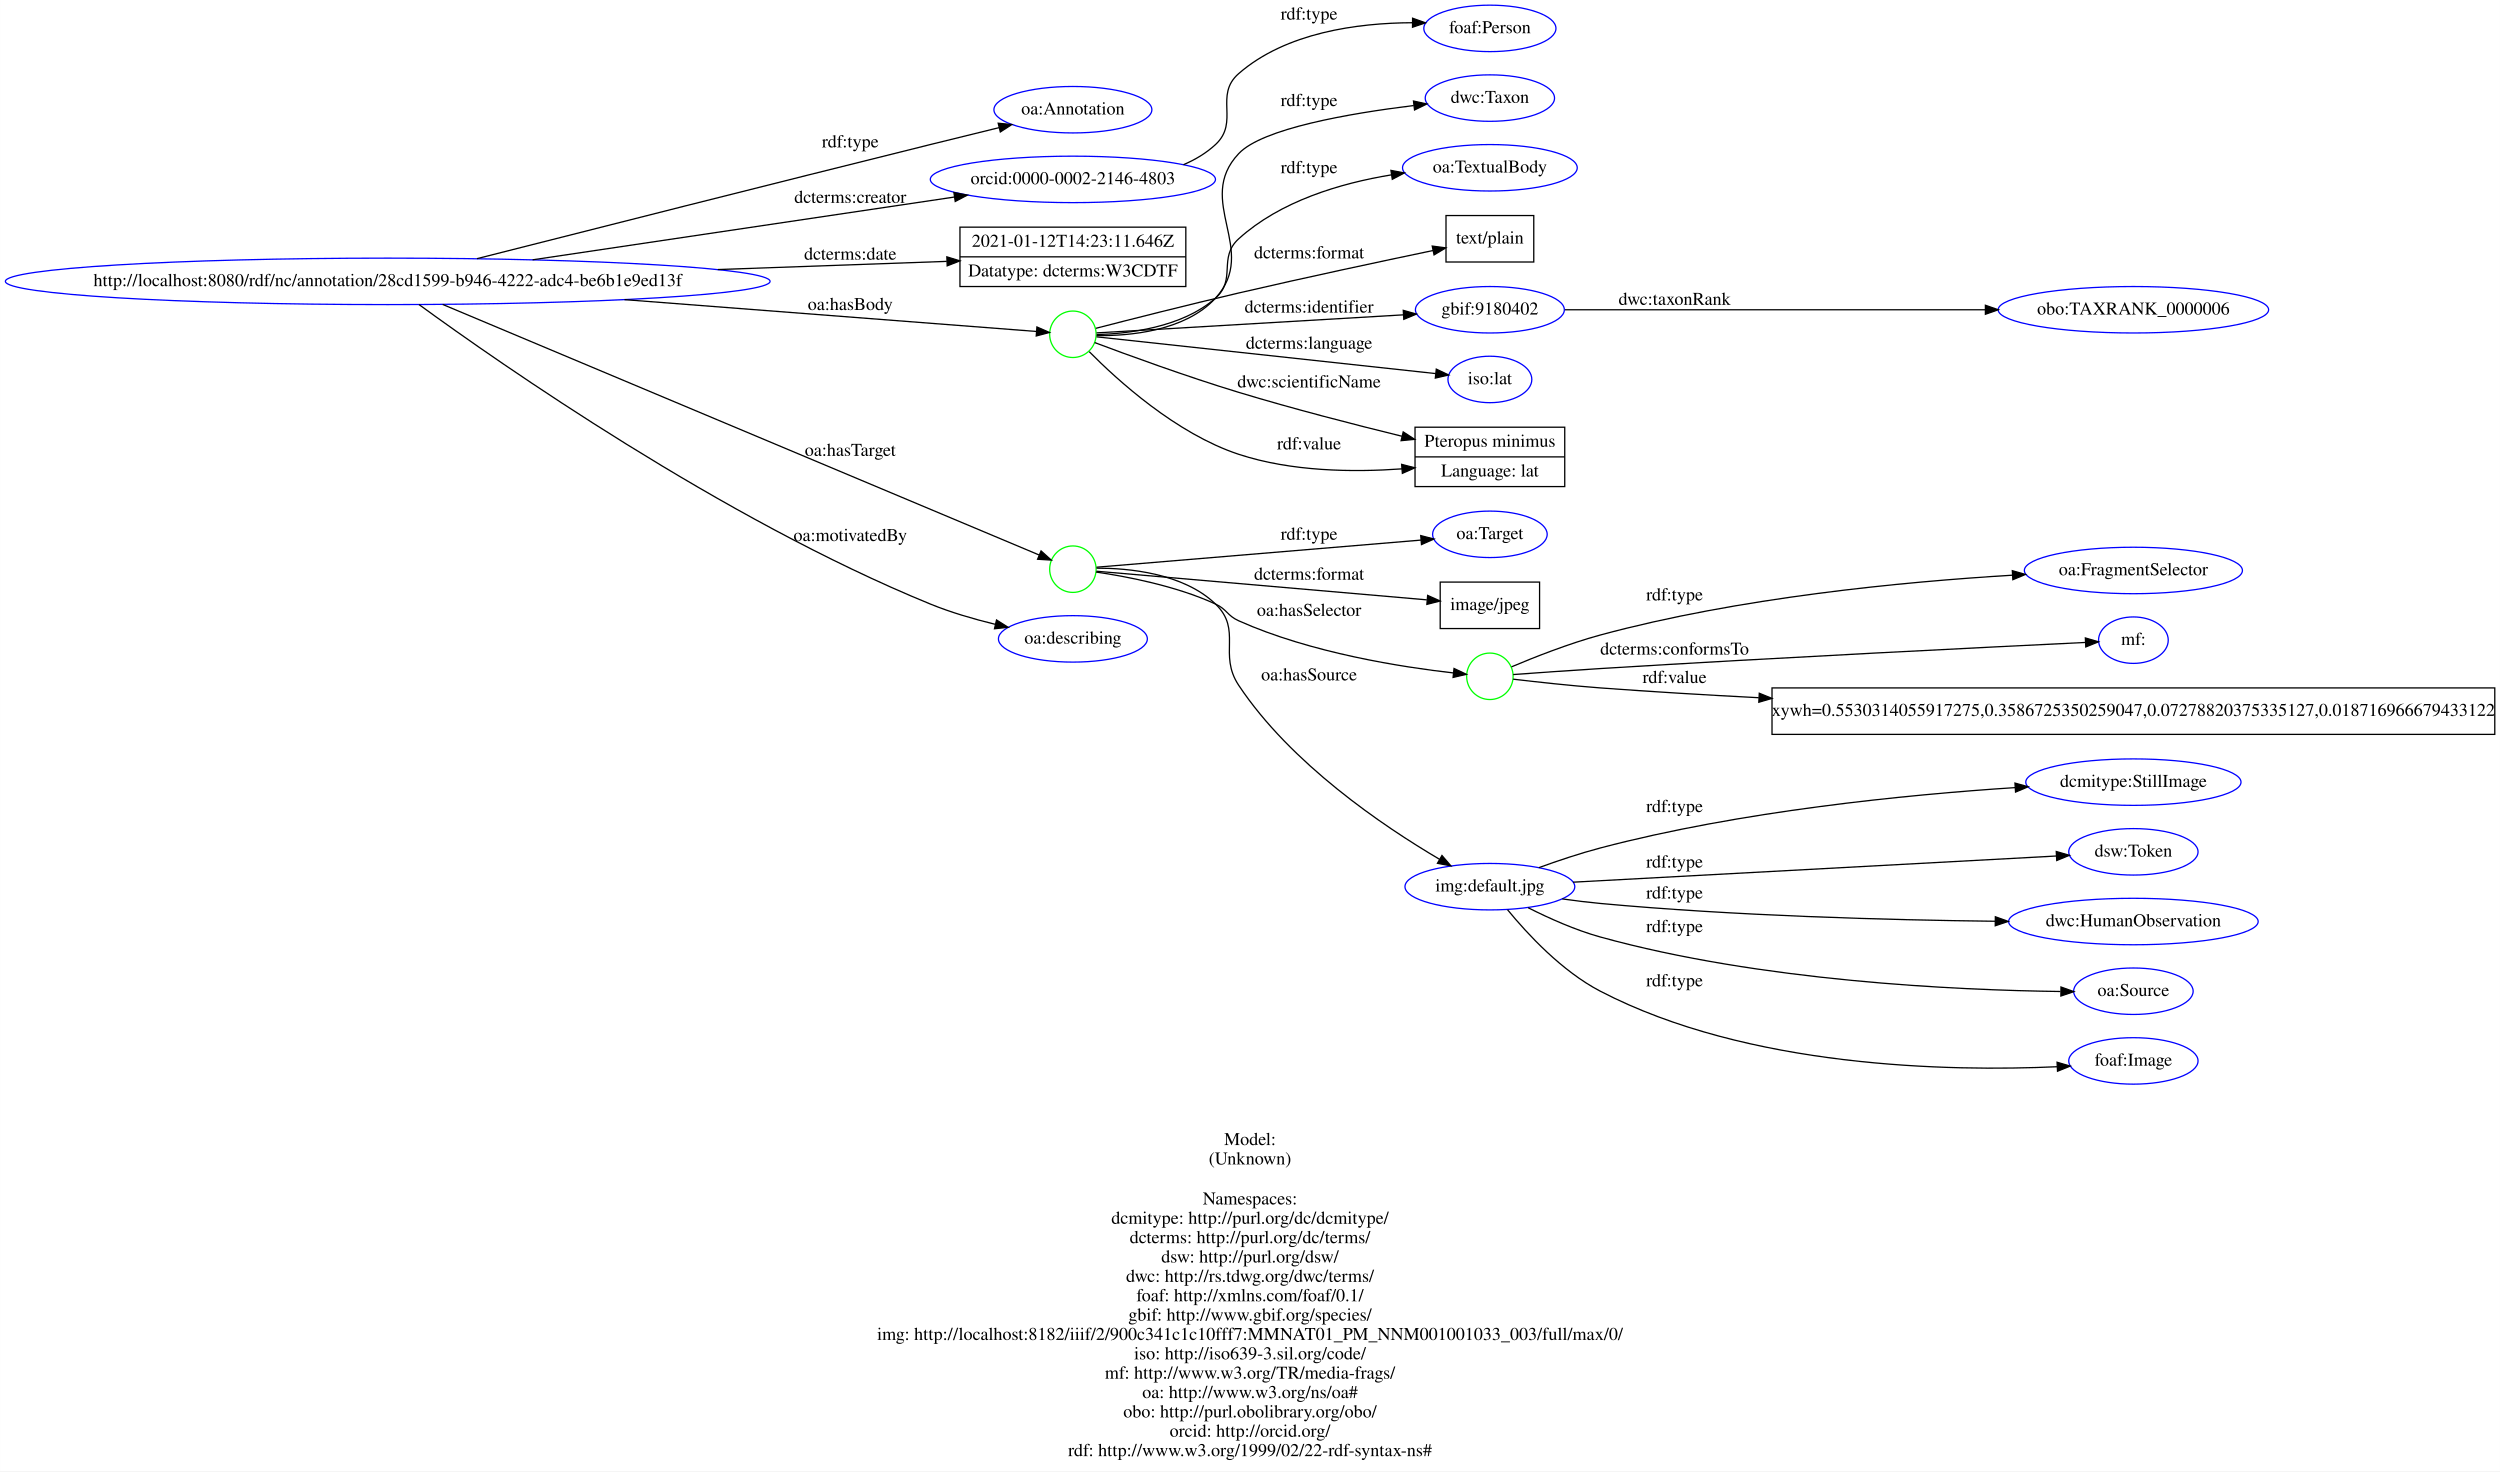
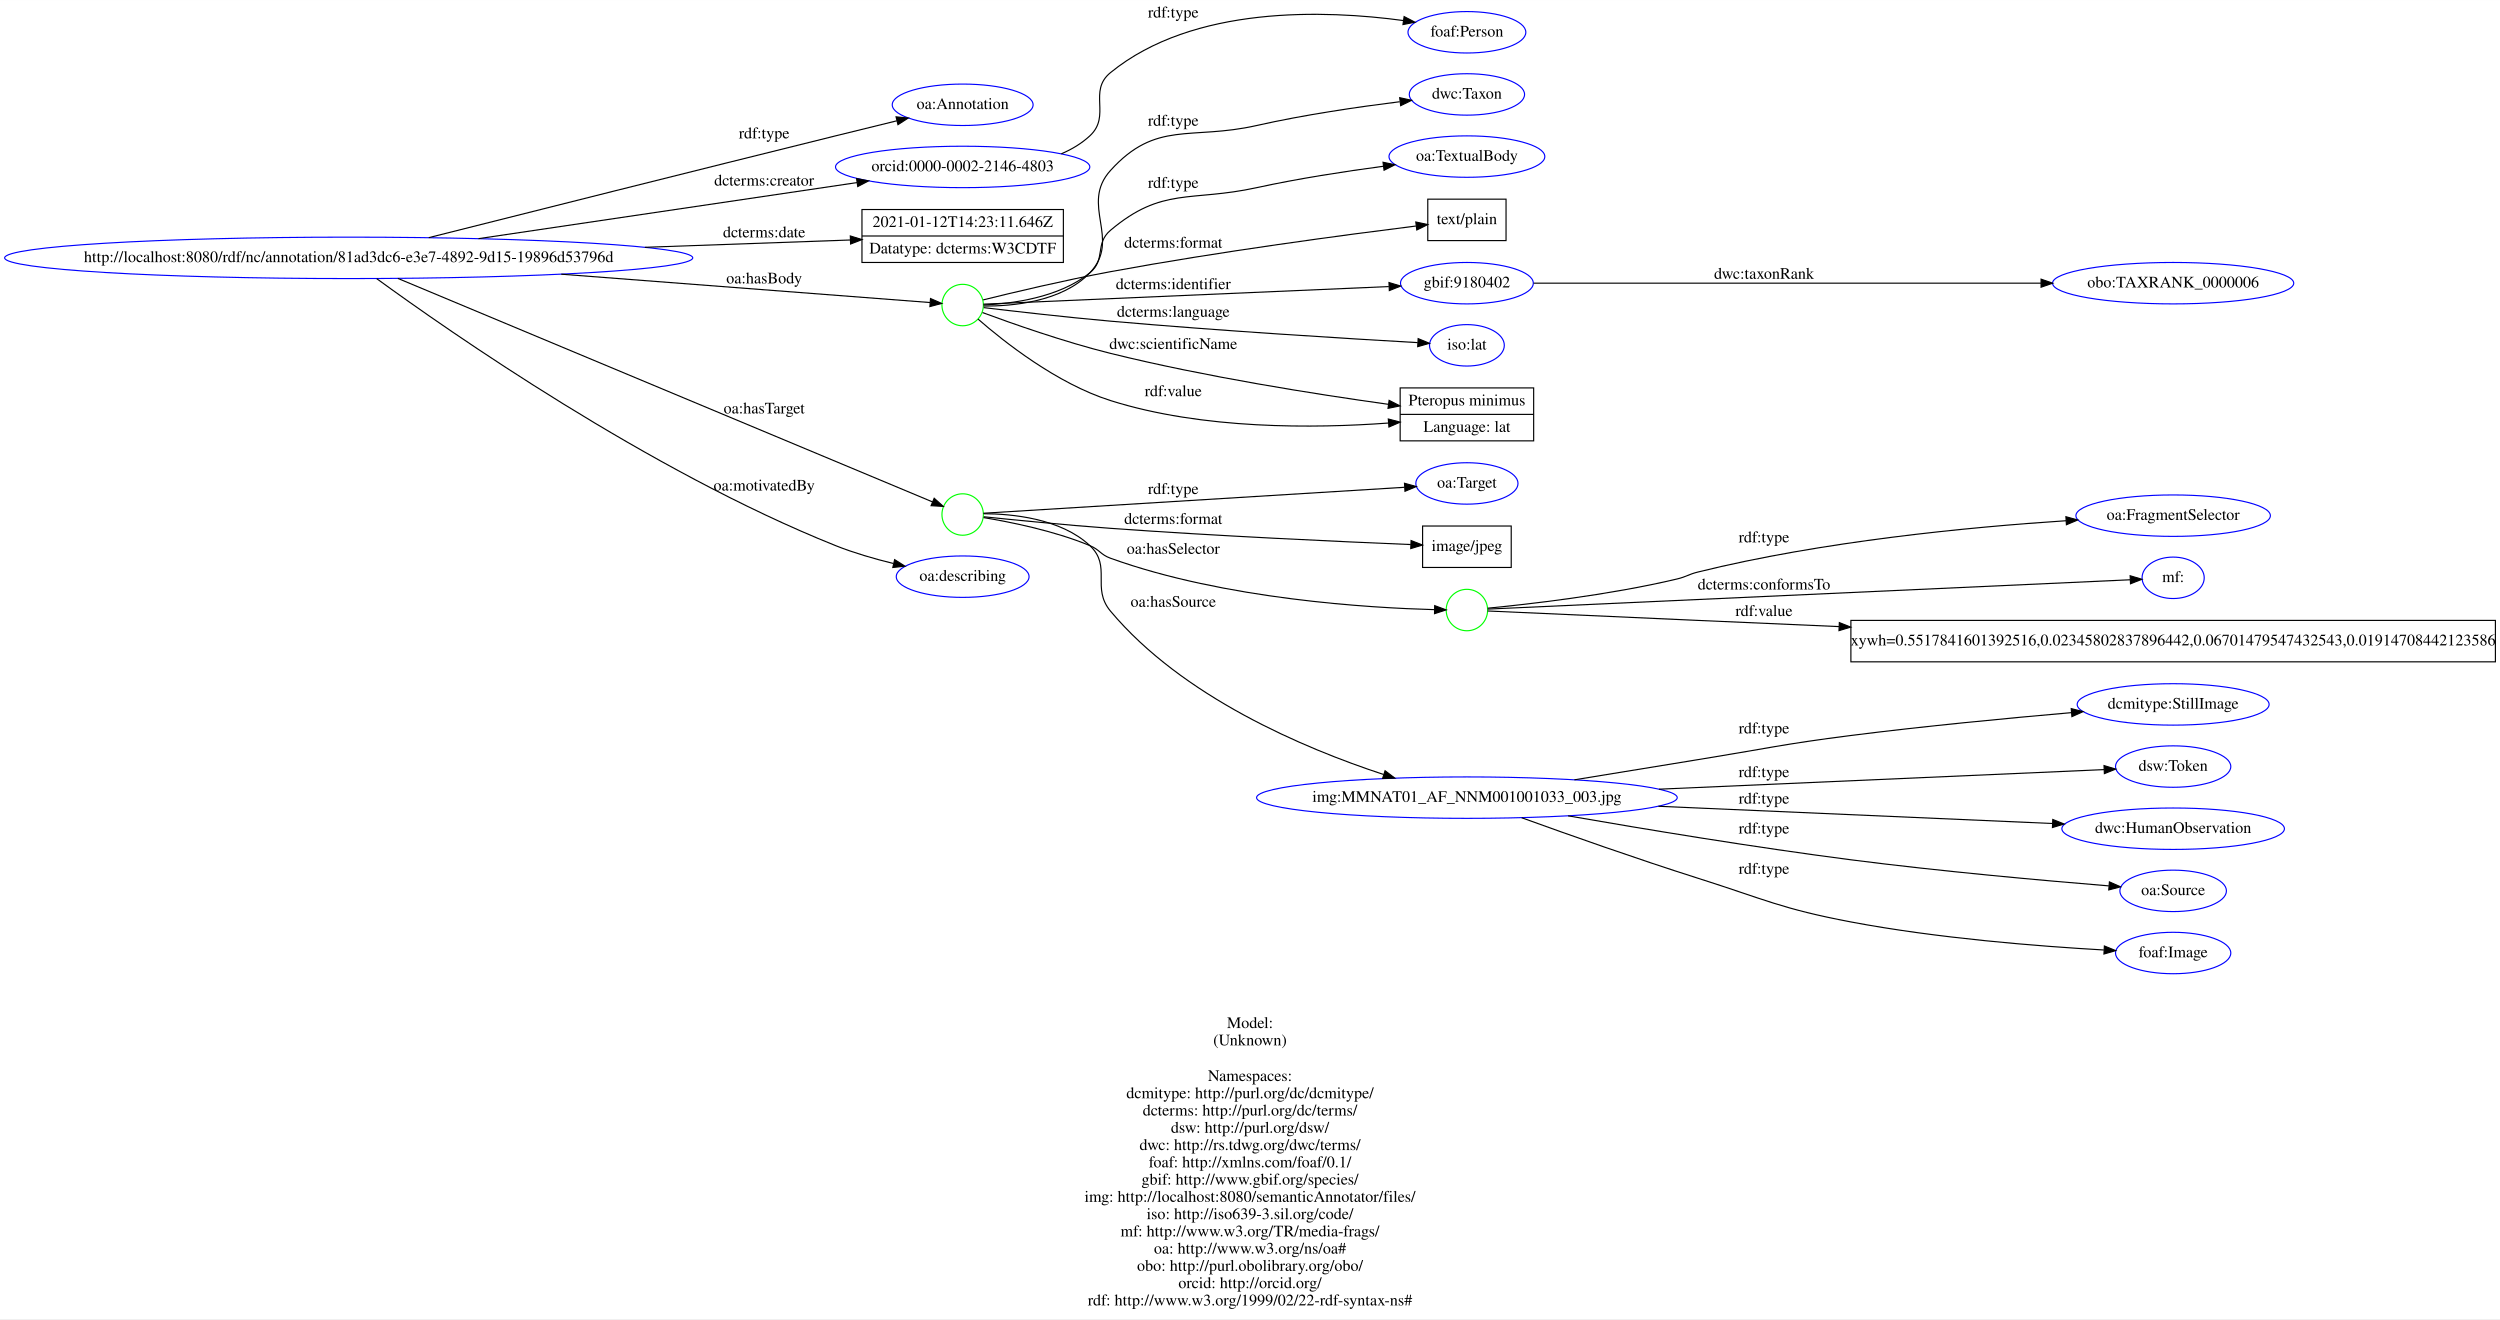
- <svg xmlns="http://www.w3.org/2000/svg" width="1937pt" height="1140pt" viewBox="0.00 0.00 1936.92 1140.00">
-   <g id="graph0" class="graph" transform="scale(1 1) rotate(0) translate(4 1136)">
-     <polygon fill="#ffffff" stroke="transparent" points="-4,4 -4,-1136 1932.916,-1136 1932.916,4 -4,4" />
-     <text text-anchor="middle" x="964.458" y="-248.8" font-family="Times,serif" font-size="14.00" fill="#000000">Model:</text>
-     <text text-anchor="middle" x="964.458" y="-233.8" font-family="Times,serif" font-size="14.00" fill="#000000">(Unknown)</text>
-     <text text-anchor="middle" x="964.458" y="-202.8" font-family="Times,serif" font-size="14.00" fill="#000000">Namespaces:</text>
-     <text text-anchor="middle" x="964.458" y="-187.8" font-family="Times,serif" font-size="14.00" fill="#000000">dcmitype: http://purl.org/dc/dcmitype/</text>
-     <text text-anchor="middle" x="964.458" y="-172.8" font-family="Times,serif" font-size="14.00" fill="#000000">dcterms: http://purl.org/dc/terms/</text>
-     <text text-anchor="middle" x="964.458" y="-157.8" font-family="Times,serif" font-size="14.00" fill="#000000">dsw: http://purl.org/dsw/</text>
-     <text text-anchor="middle" x="964.458" y="-142.8" font-family="Times,serif" font-size="14.00" fill="#000000">dwc: http://rs.tdwg.org/dwc/terms/</text>
-     <text text-anchor="middle" x="964.458" y="-127.8" font-family="Times,serif" font-size="14.00" fill="#000000">foaf: http://xmlns.com/foaf/0.1/</text>
-     <text text-anchor="middle" x="964.458" y="-112.8" font-family="Times,serif" font-size="14.00" fill="#000000">gbif: http://www.gbif.org/species/</text>
-     <text text-anchor="middle" x="964.458" y="-97.8" font-family="Times,serif" font-size="14.00" fill="#000000">img: http://localhost:8182/iiif/2/900c341c1c10fff7:MMNAT01_PM_NNM001001033_003/full/max/0/</text>
-     <text text-anchor="middle" x="964.458" y="-82.8" font-family="Times,serif" font-size="14.00" fill="#000000">iso: http://iso639-3.sil.org/code/</text>
-     <text text-anchor="middle" x="964.458" y="-67.8" font-family="Times,serif" font-size="14.00" fill="#000000">mf: http://www.w3.org/TR/media-frags/</text>
-     <text text-anchor="middle" x="964.458" y="-52.8" font-family="Times,serif" font-size="14.00" fill="#000000">oa: http://www.w3.org/ns/oa#</text>
-     <text text-anchor="middle" x="964.458" y="-37.8" font-family="Times,serif" font-size="14.00" fill="#000000">obo: http://purl.obolibrary.org/obo/</text>
-     <text text-anchor="middle" x="964.458" y="-22.8" font-family="Times,serif" font-size="14.00" fill="#000000">orcid: http://orcid.org/</text>
-     <text text-anchor="middle" x="964.458" y="-7.8" font-family="Times,serif" font-size="14.00" fill="#000000">rdf: http://www.w3.org/1999/02/22-rdf-syntax-ns#</text>
+ <svg xmlns="http://www.w3.org/2000/svg" width="2172pt" height="1146pt" viewBox="0.00 0.00 2172.19 1146.00">
+   <g id="graph0" class="graph" transform="scale(1 1) rotate(0) translate(4 1142)">
+     <polygon fill="#ffffff" stroke="transparent" points="-4,4 -4,-1142 2168.195,-1142 2168.195,4 -4,4" />
+     <text text-anchor="middle" x="1082.098" y="-248.8" font-family="Times,serif" font-size="14.00" fill="#000000">Model:</text>
+     <text text-anchor="middle" x="1082.098" y="-233.8" font-family="Times,serif" font-size="14.00" fill="#000000">(Unknown)</text>
+     <text text-anchor="middle" x="1082.098" y="-202.8" font-family="Times,serif" font-size="14.00" fill="#000000">Namespaces:</text>
+     <text text-anchor="middle" x="1082.098" y="-187.8" font-family="Times,serif" font-size="14.00" fill="#000000">dcmitype: http://purl.org/dc/dcmitype/</text>
+     <text text-anchor="middle" x="1082.098" y="-172.8" font-family="Times,serif" font-size="14.00" fill="#000000">dcterms: http://purl.org/dc/terms/</text>
+     <text text-anchor="middle" x="1082.098" y="-157.8" font-family="Times,serif" font-size="14.00" fill="#000000">dsw: http://purl.org/dsw/</text>
+     <text text-anchor="middle" x="1082.098" y="-142.8" font-family="Times,serif" font-size="14.00" fill="#000000">dwc: http://rs.tdwg.org/dwc/terms/</text>
+     <text text-anchor="middle" x="1082.098" y="-127.8" font-family="Times,serif" font-size="14.00" fill="#000000">foaf: http://xmlns.com/foaf/0.1/</text>
+     <text text-anchor="middle" x="1082.098" y="-112.8" font-family="Times,serif" font-size="14.00" fill="#000000">gbif: http://www.gbif.org/species/</text>
+     <text text-anchor="middle" x="1082.098" y="-97.8" font-family="Times,serif" font-size="14.00" fill="#000000">img: http://localhost:8080/semanticAnnotator/files/</text>
+     <text text-anchor="middle" x="1082.098" y="-82.8" font-family="Times,serif" font-size="14.00" fill="#000000">iso: http://iso639-3.sil.org/code/</text>
+     <text text-anchor="middle" x="1082.098" y="-67.8" font-family="Times,serif" font-size="14.00" fill="#000000">mf: http://www.w3.org/TR/media-frags/</text>
+     <text text-anchor="middle" x="1082.098" y="-52.8" font-family="Times,serif" font-size="14.00" fill="#000000">oa: http://www.w3.org/ns/oa#</text>
+     <text text-anchor="middle" x="1082.098" y="-37.8" font-family="Times,serif" font-size="14.00" fill="#000000">obo: http://purl.obolibrary.org/obo/</text>
+     <text text-anchor="middle" x="1082.098" y="-22.8" font-family="Times,serif" font-size="14.00" fill="#000000">orcid: http://orcid.org/</text>
+     <text text-anchor="middle" x="1082.098" y="-7.8" font-family="Times,serif" font-size="14.00" fill="#000000">rdf: http://www.w3.org/1999/02/22-rdf-syntax-ns#</text>
    <g id="node1" class="node">
-       <ellipse fill="none" stroke="#0000ff" cx="296.374" cy="-918" rx="296.248" ry="18" />
-       <text text-anchor="middle" x="296.374" y="-914.3" font-family="Times,serif" font-size="14.00" fill="#000000">http://localhost:8080/rdf/nc/annotation/28cd1599-b946-4222-adc4-be6b1e9ed13f</text>
+       <ellipse fill="none" stroke="#0000ff" cx="298.974" cy="-918" rx="298.947" ry="18" />
+       <text text-anchor="middle" x="298.974" y="-914.3" font-family="Times,serif" font-size="14.00" fill="#000000">http://localhost:8080/rdf/nc/annotation/81ad3dc6-e3e7-4892-9d15-19896d53796d</text>
    </g>
    <g id="node2" class="node">
-       <ellipse fill="none" stroke="#0000ff" cx="827.238" cy="-1051" rx="61.189" ry="18" />
-       <text text-anchor="middle" x="827.238" y="-1047.3" font-family="Times,serif" font-size="14.00" fill="#000000">oa:Annotation</text>
+       <ellipse fill="none" stroke="#0000ff" cx="832.437" cy="-1051" rx="61.189" ry="18" />
+       <text text-anchor="middle" x="832.437" y="-1047.3" font-family="Times,serif" font-size="14.00" fill="#000000">oa:Annotation</text>
    </g>
    <g id="edge1" class="edge">
-       <path fill="none" stroke="#000000" d="M365.514,-935.6C448.787,-956.758 592.93,-993.261 716.747,-1024 734.05,-1028.295 752.89,-1032.919 770.032,-1037.105" />
-       <polygon fill="#000000" stroke="#000000" points="769.359,-1040.544 779.904,-1039.514 771.018,-1033.743 769.359,-1040.544" />
-       <text text-anchor="middle" x="654.747" y="-1021.8" font-family="Times,serif" font-size="14.00" fill="#000000">rdf:type</text>
+       <path fill="none" stroke="#000000" d="M368.549,-935.569C452.345,-956.699 597.387,-993.173 721.947,-1024 739.253,-1028.283 758.094,-1032.903 775.235,-1037.09" />
+       <polygon fill="#000000" stroke="#000000" points="774.562,-1040.528 785.107,-1039.499 776.222,-1033.728 774.562,-1040.528" />
+       <text text-anchor="middle" x="659.947" y="-1021.8" font-family="Times,serif" font-size="14.00" fill="#000000">rdf:type</text>
    </g>
    <g id="node3" class="node">
-       <ellipse fill="none" stroke="#0000ff" cx="827.238" cy="-997" rx="110.48" ry="18" />
-       <text text-anchor="middle" x="827.238" y="-993.3" font-family="Times,serif" font-size="14.00" fill="#000000">orcid:0000-0002-2146-4803</text>
+       <ellipse fill="none" stroke="#0000ff" cx="832.437" cy="-997" rx="110.48" ry="18" />
+       <text text-anchor="middle" x="832.437" y="-993.3" font-family="Times,serif" font-size="14.00" fill="#000000">orcid:0000-0002-2146-4803</text>
    </g>
    <g id="edge2" class="edge">
-       <path fill="none" stroke="#000000" d="M408.632,-934.706C505.855,-949.174 644.761,-969.845 735.459,-983.342" />
-       <polygon fill="#000000" stroke="#000000" points="735.045,-986.819 745.451,-984.829 736.075,-979.895 735.045,-986.819" />
-       <text text-anchor="middle" x="654.747" y="-978.8" font-family="Times,serif" font-size="14.00" fill="#000000">dcterms:creator</text>
+       <path fill="none" stroke="#000000" d="M411.781,-934.706C509.628,-949.196 649.488,-969.907 740.621,-983.403" />
+       <polygon fill="#000000" stroke="#000000" points="740.255,-986.887 750.66,-984.89 741.28,-979.962 740.255,-986.887" />
+       <text text-anchor="middle" x="659.947" y="-980.8" font-family="Times,serif" font-size="14.00" fill="#000000">dcterms:creator</text>
    </g>
    <g id="node4" class="node">
-       <polygon fill="none" stroke="#000000" points="739.738,-914 739.738,-960 914.738,-960 914.738,-914 739.738,-914" />
-       <text text-anchor="middle" x="827.238" y="-944.8" font-family="Times,serif" font-size="14.00" fill="#000000">2021-01-12T14:23:11.646Z</text>
-       <polyline fill="none" stroke="#000000" points="739.738,-937 914.738,-937 " />
-       <text text-anchor="middle" x="827.238" y="-921.8" font-family="Times,serif" font-size="14.00" fill="#000000">Datatype: dcterms:W3CDTF</text>
+       <polygon fill="none" stroke="#000000" points="744.937,-914 744.937,-960 919.937,-960 919.937,-914 744.937,-914" />
+       <text text-anchor="middle" x="832.437" y="-944.8" font-family="Times,serif" font-size="14.00" fill="#000000">2021-01-12T14:23:11.646Z</text>
+       <polyline fill="none" stroke="#000000" points="744.937,-937 919.937,-937 " />
+       <text text-anchor="middle" x="832.437" y="-921.8" font-family="Times,serif" font-size="14.00" fill="#000000">Datatype: dcterms:W3CDTF</text>
    </g>
    <g id="edge3" class="edge">
-       <path fill="none" stroke="#000000" d="M552.087,-927.152C615.274,-929.414 679.195,-931.702 729.504,-933.502" />
-       <polygon fill="#000000" stroke="#000000" points="729.584,-937.007 739.703,-933.867 729.835,-930.011 729.584,-937.007" />
-       <text text-anchor="middle" x="654.747" y="-934.8" font-family="Times,serif" font-size="14.00" fill="#000000">dcterms:date</text>
+       <path fill="none" stroke="#000000" d="M556.33,-927.166C619.893,-929.43 684.166,-931.719 734.688,-933.519" />
+       <polygon fill="#000000" stroke="#000000" points="734.812,-937.025 744.93,-933.883 735.061,-930.029 734.812,-937.025" />
+       <text text-anchor="middle" x="659.947" y="-935.8" font-family="Times,serif" font-size="14.00" fill="#000000">dcterms:date</text>
    </g>
    <g id="node5" class="node">
-       <ellipse fill="none" stroke="#00ff00" cx="827.238" cy="-877" rx="18" ry="18" />
+       <ellipse fill="none" stroke="#00ff00" cx="832.437" cy="-877" rx="18" ry="18" />
    </g>
    <g id="edge4" class="edge">
-       <path fill="none" stroke="#000000" d="M479.81,-903.833C597.743,-894.725 739.622,-883.767 798.975,-879.183" />
-       <polygon fill="#000000" stroke="#000000" points="799.372,-882.663 809.073,-878.403 798.833,-875.683 799.372,-882.663" />
-       <text text-anchor="middle" x="654.747" y="-895.8" font-family="Times,serif" font-size="14.00" fill="#000000">oa:hasBody</text>
+       <path fill="none" stroke="#000000" d="M483.682,-903.804C602.147,-894.699 744.524,-883.757 804.08,-879.179" />
+       <polygon fill="#000000" stroke="#000000" points="804.51,-882.657 814.212,-878.401 803.973,-875.677 804.51,-882.657" />
+       <text text-anchor="middle" x="659.947" y="-895.8" font-family="Times,serif" font-size="14.00" fill="#000000">oa:hasBody</text>
    </g>
    <g id="node12" class="node">
-       <ellipse fill="none" stroke="#00ff00" cx="827.238" cy="-695" rx="18" ry="18" />
+       <ellipse fill="none" stroke="#00ff00" cx="832.437" cy="-695" rx="18" ry="18" />
    </g>
    <g id="edge12" class="edge">
-       <path fill="none" stroke="#000000" d="M338.919,-900.128C444.473,-855.788 715.987,-741.733 801.23,-705.925" />
-       <polygon fill="#000000" stroke="#000000" points="802.593,-709.149 810.457,-702.049 799.882,-702.695 802.593,-709.149" />
-       <text text-anchor="middle" x="654.747" y="-782.8" font-family="Times,serif" font-size="14.00" fill="#000000">oa:hasTarget</text>
+       <path fill="none" stroke="#000000" d="M341.727,-900.128C447.798,-855.788 720.642,-741.733 806.302,-705.925" />
+       <polygon fill="#000000" stroke="#000000" points="807.698,-709.135 815.574,-702.049 804.998,-702.677 807.698,-709.135" />
+       <text text-anchor="middle" x="659.947" y="-782.8" font-family="Times,serif" font-size="14.00" fill="#000000">oa:hasTarget</text>
    </g>
    <g id="node20" class="node">
-       <ellipse fill="none" stroke="#0000ff" cx="827.238" cy="-641" rx="57.69" ry="18" />
-       <text text-anchor="middle" x="827.238" y="-637.3" font-family="Times,serif" font-size="14.00" fill="#000000">oa:describing</text>
+       <ellipse fill="none" stroke="#0000ff" cx="832.437" cy="-641" rx="57.69" ry="18" />
+       <text text-anchor="middle" x="832.437" y="-637.3" font-family="Times,serif" font-size="14.00" fill="#000000">oa:describing</text>
    </g>
    <g id="edge20" class="edge">
-       <path fill="none" stroke="#000000" d="M320.594,-900.03C382.984,-854.559 555.622,-733.873 716.747,-668 732.565,-661.533 750.315,-656.353 766.883,-652.329" />
-       <polygon fill="#000000" stroke="#000000" points="768.071,-655.646 777.018,-649.971 766.485,-648.828 768.071,-655.646" />
-       <text text-anchor="middle" x="654.747" y="-716.8" font-family="Times,serif" font-size="14.00" fill="#000000">oa:motivatedBy</text>
+       <path fill="none" stroke="#000000" d="M323.318,-899.928C386.036,-854.216 559.615,-733.012 721.947,-668 737.811,-661.647 755.575,-656.503 772.143,-652.478" />
+       <polygon fill="#000000" stroke="#000000" points="773.332,-655.795 782.276,-650.115 771.742,-648.978 773.332,-655.795" />
+       <text text-anchor="middle" x="659.947" y="-715.8" font-family="Times,serif" font-size="14.00" fill="#000000">oa:motivatedBy</text>
    </g>
    <g id="node21" class="node">
-       <ellipse fill="none" stroke="#0000ff" cx="1150.322" cy="-1114" rx="51.191" ry="18" />
-       <text text-anchor="middle" x="1150.322" y="-1110.3" font-family="Times,serif" font-size="14.00" fill="#000000">foaf:Person</text>
+       <ellipse fill="none" stroke="#0000ff" cx="1270.561" cy="-1114" rx="51.191" ry="18" />
+       <text text-anchor="middle" x="1270.561" y="-1110.3" font-family="Times,serif" font-size="14.00" fill="#000000">foaf:Person</text>
    </g>
    <g id="edge21" class="edge">
-       <path fill="none" stroke="#000000" d="M912.934,-1008.397C922.027,-1012.275 930.556,-1017.358 937.728,-1024 956.598,-1041.477 936.327,-1062.113 955.728,-1079 992.324,-1110.854 1047.83,-1118.203 1090.209,-1118.396" />
-       <polygon fill="#000000" stroke="#000000" points="1090.436,-1121.894 1100.405,-1118.307 1090.375,-1114.894 1090.436,-1121.894" />
-       <text text-anchor="middle" x="1010.228" y="-1120.8" font-family="Times,serif" font-size="14.00" fill="#000000">rdf:type</text>
+       <path fill="none" stroke="#000000" d="M918.133,-1008.397C927.227,-1012.275 935.756,-1017.358 942.927,-1024 961.798,-1041.477 940.985,-1062.757 960.927,-1079 1032.941,-1137.657 1147.627,-1133.379 1215.36,-1124.199" />
+       <polygon fill="#000000" stroke="#000000" points="1216.007,-1127.642 1225.407,-1122.754 1215.011,-1120.713 1216.007,-1127.642" />
+       <text text-anchor="middle" x="1015.427" y="-1126.8" font-family="Times,serif" font-size="14.00" fill="#000000">rdf:type</text>
    </g>
    <g id="node6" class="node">
-       <ellipse fill="none" stroke="#0000ff" cx="1150.322" cy="-1060" rx="50.091" ry="18" />
-       <text text-anchor="middle" x="1150.322" y="-1056.3" font-family="Times,serif" font-size="14.00" fill="#000000">dwc:Taxon</text>
+       <ellipse fill="none" stroke="#0000ff" cx="1270.561" cy="-1060" rx="50.091" ry="18" />
+       <text text-anchor="middle" x="1270.561" y="-1056.3" font-family="Times,serif" font-size="14.00" fill="#000000">dwc:Taxon</text>
    </g>
    <g id="edge5" class="edge">
-       <path fill="none" stroke="#000000" d="M845.555,-875.971C870.317,-875.665 914.085,-879.158 937.728,-905 971.76,-942.198 921.129,-980.329 955.728,-1017 974.054,-1036.423 1041.033,-1048.057 1091.327,-1054.233" />
-       <polygon fill="#000000" stroke="#000000" points="1091.121,-1057.733 1101.463,-1055.433 1091.943,-1050.782 1091.121,-1057.733" />
-       <text text-anchor="middle" x="1010.228" y="-1053.8" font-family="Times,serif" font-size="14.00" fill="#000000">rdf:type</text>
+       <path fill="none" stroke="#000000" d="M850.607,-876.108C875.199,-875.962 918.77,-879.638 942.927,-905 970.761,-934.222 933.829,-964.095 960.927,-994 1000.575,-1037.754 1030.335,-1019.979 1087.927,-1033 1129.043,-1042.296 1176.116,-1049.167 1212.173,-1053.651" />
+       <polygon fill="#000000" stroke="#000000" points="1212.163,-1057.175 1222.513,-1054.909 1213.008,-1050.226 1212.163,-1057.175" />
+       <text text-anchor="middle" x="1015.427" y="-1032.8" font-family="Times,serif" font-size="14.00" fill="#000000">rdf:type</text>
    </g>
    <g id="node7" class="node">
-       <ellipse fill="none" stroke="#0000ff" cx="1150.322" cy="-1006" rx="67.688" ry="18" />
-       <text text-anchor="middle" x="1150.322" y="-1002.3" font-family="Times,serif" font-size="14.00" fill="#000000">oa:TextualBody</text>
+       <ellipse fill="none" stroke="#0000ff" cx="1270.561" cy="-1006" rx="67.688" ry="18" />
+       <text text-anchor="middle" x="1270.561" y="-1002.3" font-family="Times,serif" font-size="14.00" fill="#000000">oa:TextualBody</text>
    </g>
    <g id="edge6" class="edge">
-       <path fill="none" stroke="#000000" d="M845.624,-876.754C869.664,-877.416 911.761,-882.087 937.728,-905 954.189,-919.525 939.466,-936.251 955.728,-951 987.904,-980.182 1034.434,-994.003 1073.927,-1000.495" />
-       <polygon fill="#000000" stroke="#000000" points="1073.655,-1003.994 1084.066,-1002.029 1074.702,-997.072 1073.655,-1003.994" />
-       <text text-anchor="middle" x="1010.228" y="-1001.8" font-family="Times,serif" font-size="14.00" fill="#000000">rdf:type</text>
+       <path fill="none" stroke="#000000" d="M850.555,-877.071C874.298,-878.083 916.068,-883.141 942.927,-905 957.111,-916.543 946.949,-930.208 960.927,-942 1005.865,-979.908 1030.492,-966.449 1087.927,-979 1123.825,-986.844 1164.197,-993.077 1197.836,-997.569" />
+       <polygon fill="#000000" stroke="#000000" points="1197.678,-1001.078 1208.048,-998.907 1198.587,-994.138 1197.678,-1001.078" />
+       <text text-anchor="middle" x="1015.427" y="-978.8" font-family="Times,serif" font-size="14.00" fill="#000000">rdf:type</text>
    </g>
    <g id="node8" class="node">
-       <polygon fill="none" stroke="#000000" points="1116.322,-933 1116.322,-969 1184.322,-969 1184.322,-933 1116.322,-933" />
-       <text text-anchor="middle" x="1150.322" y="-947.3" font-family="Times,serif" font-size="14.00" fill="#000000">text/plain</text>
+       <polygon fill="none" stroke="#000000" points="1236.561,-933 1236.561,-969 1304.561,-969 1304.561,-933 1236.561,-933" />
+       <text text-anchor="middle" x="1270.561" y="-947.3" font-family="Times,serif" font-size="14.00" fill="#000000">text/plain</text>
    </g>
    <g id="edge7" class="edge">
-       <path fill="none" stroke="#000000" d="M845.071,-881.63C869.842,-888.018 916.094,-899.79 955.728,-909 1007.291,-920.982 1066.812,-933.661 1106.311,-941.914" />
-       <polygon fill="#000000" stroke="#000000" points="1105.648,-945.351 1116.152,-943.965 1107.076,-938.498 1105.648,-945.351" />
-       <text text-anchor="middle" x="1010.228" y="-935.8" font-family="Times,serif" font-size="14.00" fill="#000000">dcterms:format</text>
+       <path fill="none" stroke="#000000" d="M850.223,-881.474C874.939,-887.587 921.127,-898.628 960.927,-906 1054.899,-923.406 1165.951,-938.142 1226.222,-945.656" />
+       <polygon fill="#000000" stroke="#000000" points="1226.16,-949.175 1236.514,-946.931 1227.02,-942.228 1226.16,-949.175" />
+       <text text-anchor="middle" x="1015.427" y="-926.8" font-family="Times,serif" font-size="14.00" fill="#000000">dcterms:format</text>
    </g>
    <g id="node9" class="node">
-       <ellipse fill="none" stroke="#0000ff" cx="1150.322" cy="-896" rx="57.69" ry="18" />
-       <text text-anchor="middle" x="1150.322" y="-892.3" font-family="Times,serif" font-size="14.00" fill="#000000">gbif:9180402</text>
+       <ellipse fill="none" stroke="#0000ff" cx="1270.561" cy="-896" rx="57.69" ry="18" />
+       <text text-anchor="middle" x="1270.561" y="-892.3" font-family="Times,serif" font-size="14.00" fill="#000000">gbif:9180402</text>
    </g>
    <g id="edge8" class="edge">
-       <path fill="none" stroke="#000000" d="M845.534,-878.076C890.411,-880.715 1007.762,-887.616 1083.063,-892.045" />
-       <polygon fill="#000000" stroke="#000000" points="1083.209,-895.559 1093.397,-892.652 1083.62,-888.571 1083.209,-895.559" />
-       <text text-anchor="middle" x="1010.228" y="-893.8" font-family="Times,serif" font-size="14.00" fill="#000000">dcterms:identifier</text>
+       <path fill="none" stroke="#000000" d="M850.429,-877.78C909.508,-880.342 1099.66,-888.589 1202.692,-893.057" />
+       <polygon fill="#000000" stroke="#000000" points="1202.849,-896.567 1212.991,-893.503 1203.152,-889.573 1202.849,-896.567" />
+       <text text-anchor="middle" x="1015.427" y="-890.8" font-family="Times,serif" font-size="14.00" fill="#000000">dcterms:identifier</text>
    </g>
    <g id="node10" class="node">
-       <ellipse fill="none" stroke="#0000ff" cx="1150.322" cy="-842" rx="32.494" ry="18" />
-       <text text-anchor="middle" x="1150.322" y="-838.3" font-family="Times,serif" font-size="14.00" fill="#000000">iso:lat</text>
+       <ellipse fill="none" stroke="#0000ff" cx="1270.561" cy="-842" rx="32.494" ry="18" />
+       <text text-anchor="middle" x="1270.561" y="-838.3" font-family="Times,serif" font-size="14.00" fill="#000000">iso:lat</text>
    </g>
    <g id="edge9" class="edge">
-       <path fill="none" stroke="#000000" d="M845.534,-875.018C895.854,-869.567 1037.293,-854.245 1108.401,-846.541" />
-       <polygon fill="#000000" stroke="#000000" points="1108.798,-850.019 1118.363,-845.462 1108.044,-843.06 1108.798,-850.019" />
-       <text text-anchor="middle" x="1010.228" y="-865.8" font-family="Times,serif" font-size="14.00" fill="#000000">dcterms:language</text>
+       <path fill="none" stroke="#000000" d="M850.713,-874.771C875.608,-871.79 921.587,-866.476 960.927,-863 1056.112,-854.59 1168.02,-847.754 1227.796,-844.347" />
+       <polygon fill="#000000" stroke="#000000" points="1228.198,-847.83 1237.985,-843.771 1227.803,-840.841 1228.198,-847.83" />
+       <text text-anchor="middle" x="1015.427" y="-866.8" font-family="Times,serif" font-size="14.00" fill="#000000">dcterms:language</text>
    </g>
    <g id="node11" class="node">
-       <polygon fill="none" stroke="#000000" points="1092.322,-759 1092.322,-805 1208.322,-805 1208.322,-759 1092.322,-759" />
-       <text text-anchor="middle" x="1150.322" y="-789.8" font-family="Times,serif" font-size="14.00" fill="#000000">Pteropus minimus</text>
-       <polyline fill="none" stroke="#000000" points="1092.322,-782 1208.322,-782 " />
-       <text text-anchor="middle" x="1150.322" y="-766.8" font-family="Times,serif" font-size="14.00" fill="#000000">Language: lat</text>
+       <polygon fill="none" stroke="#000000" points="1212.561,-759 1212.561,-805 1328.561,-805 1328.561,-759 1212.561,-759" />
+       <text text-anchor="middle" x="1270.561" y="-789.8" font-family="Times,serif" font-size="14.00" fill="#000000">Pteropus minimus</text>
+       <polyline fill="none" stroke="#000000" points="1212.561,-782 1328.561,-782 " />
+       <text text-anchor="middle" x="1270.561" y="-766.8" font-family="Times,serif" font-size="14.00" fill="#000000">Language: lat</text>
    </g>
    <g id="edge10" class="edge">
-       <path fill="none" stroke="#000000" d="M844.129,-870.565C868.551,-861.381 915.237,-844.268 955.728,-832 997.404,-819.373 1044.71,-807.17 1082.244,-797.981" />
-       <polygon fill="#000000" stroke="#000000" points="1083.173,-801.358 1092.061,-795.592 1081.517,-794.556 1083.173,-801.358" />
-       <text text-anchor="middle" x="1010.228" y="-835.8" font-family="Times,serif" font-size="14.00" fill="#000000">dwc:scientificName</text>
+       <path fill="none" stroke="#000000" d="M849.66,-870.475C874.097,-861.424 920.377,-845.04 960.927,-835 1042.918,-814.698 1139.032,-799.563 1202.17,-790.773" />
+       <polygon fill="#000000" stroke="#000000" points="1202.972,-794.196 1212.401,-789.364 1202.016,-787.261 1202.972,-794.196" />
+       <text text-anchor="middle" x="1015.427" y="-838.8" font-family="Times,serif" font-size="14.00" fill="#000000">dwc:scientificName</text>
    </g>
    <g id="edge11" class="edge">
-       <path fill="none" stroke="#000000" d="M839.893,-863.539C861.296,-841.863 907.083,-800.034 955.728,-784 996.229,-770.65 1044.097,-769.979 1082.222,-772.728" />
-       <polygon fill="#000000" stroke="#000000" points="1081.946,-776.217 1092.197,-773.541 1082.514,-769.24 1081.946,-776.217" />
-       <text text-anchor="middle" x="1010.228" y="-787.8" font-family="Times,serif" font-size="14.00" fill="#000000">rdf:value</text>
+       <path fill="none" stroke="#000000" d="M845.795,-864.805C867.841,-845.558 914.082,-808.807 960.927,-794 1040.858,-768.736 1138.204,-769.782 1202.149,-774.469" />
+       <polygon fill="#000000" stroke="#000000" points="1202.266,-777.989 1212.509,-775.282 1202.813,-771.01 1202.266,-777.989" />
+       <text text-anchor="middle" x="1015.427" y="-797.8" font-family="Times,serif" font-size="14.00" fill="#000000">rdf:value</text>
    </g>
    <g id="node27" class="node">
-       <ellipse fill="none" stroke="#0000ff" cx="1648.916" cy="-896" rx="104.782" ry="18" />
-       <text text-anchor="middle" x="1648.916" y="-892.3" font-family="Times,serif" font-size="14.00" fill="#000000">obo:TAXRANK_0000006</text>
+       <ellipse fill="none" stroke="#0000ff" cx="1884.195" cy="-896" rx="104.782" ry="18" />
+       <text text-anchor="middle" x="1884.195" y="-892.3" font-family="Times,serif" font-size="14.00" fill="#000000">obo:TAXRANK_0000006</text>
    </g>
    <g id="edge27" class="edge">
-       <path fill="none" stroke="#000000" d="M1208.493,-896C1288.046,-896 1432.493,-896 1534.225,-896" />
-       <polygon fill="#000000" stroke="#000000" points="1534.242,-899.5 1544.242,-896 1534.242,-892.5 1534.242,-899.5" />
-       <text text-anchor="middle" x="1293.416" y="-899.8" font-family="Times,serif" font-size="14.00" fill="#000000">dwc:taxonRank</text>
+       <path fill="none" stroke="#000000" d="M1328.567,-896C1429.313,-896 1638.374,-896 1769.371,-896" />
+       <polygon fill="#000000" stroke="#000000" points="1769.447,-899.5 1779.447,-896 1769.447,-892.5 1769.447,-899.5" />
+       <text text-anchor="middle" x="1528.695" y="-899.8" font-family="Times,serif" font-size="14.00" fill="#000000">dwc:taxonRank</text>
    </g>
    <g id="node13" class="node">
-       <ellipse fill="none" stroke="#0000ff" cx="1150.322" cy="-722" rx="44.393" ry="18" />
-       <text text-anchor="middle" x="1150.322" y="-718.3" font-family="Times,serif" font-size="14.00" fill="#000000">oa:Target</text>
+       <ellipse fill="none" stroke="#0000ff" cx="1270.561" cy="-722" rx="44.393" ry="18" />
+       <text text-anchor="middle" x="1270.561" y="-718.3" font-family="Times,serif" font-size="14.00" fill="#000000">oa:Target</text>
    </g>
    <g id="edge13" class="edge">
-       <path fill="none" stroke="#000000" d="M845.534,-696.529C893.28,-700.519 1023.06,-711.365 1096.957,-717.54" />
-       <polygon fill="#000000" stroke="#000000" points="1096.743,-721.034 1106.999,-718.38 1097.326,-714.059 1096.743,-721.034" />
-       <text text-anchor="middle" x="1010.228" y="-717.8" font-family="Times,serif" font-size="14.00" fill="#000000">rdf:type</text>
+       <path fill="none" stroke="#000000" d="M850.429,-696.109C912.248,-699.918 1117.577,-712.572 1216.442,-718.665" />
+       <polygon fill="#000000" stroke="#000000" points="1216.331,-722.165 1226.528,-719.286 1216.762,-715.178 1216.331,-722.165" />
+       <text text-anchor="middle" x="1015.427" y="-712.8" font-family="Times,serif" font-size="14.00" fill="#000000">rdf:type</text>
    </g>
    <g id="node14" class="node">
-       <polygon fill="none" stroke="#000000" points="1111.822,-649 1111.822,-685 1188.822,-685 1188.822,-649 1111.822,-649" />
-       <text text-anchor="middle" x="1150.322" y="-663.3" font-family="Times,serif" font-size="14.00" fill="#000000">image/jpeg</text>
+       <polygon fill="none" stroke="#000000" points="1232.061,-649 1232.061,-685 1309.061,-685 1309.061,-649 1232.061,-649" />
+       <text text-anchor="middle" x="1270.561" y="-663.3" font-family="Times,serif" font-size="14.00" fill="#000000">image/jpeg</text>
    </g>
    <g id="edge14" class="edge">
-       <path fill="none" stroke="#000000" d="M845.534,-693.414C894.264,-689.191 1028.443,-677.563 1101.453,-671.235" />
-       <polygon fill="#000000" stroke="#000000" points="1102.103,-674.692 1111.764,-670.342 1101.499,-667.718 1102.103,-674.692" />
-       <text text-anchor="middle" x="1010.228" y="-686.8" font-family="Times,serif" font-size="14.00" fill="#000000">dcterms:format</text>
+       <path fill="none" stroke="#000000" d="M850.716,-693.052C875.615,-690.454 921.599,-685.851 960.927,-683 1053.04,-676.322 1160.765,-671.408 1221.8,-668.894" />
+       <polygon fill="#000000" stroke="#000000" points="1222.063,-672.386 1231.912,-668.481 1221.778,-665.392 1222.063,-672.386" />
+       <text text-anchor="middle" x="1015.427" y="-686.8" font-family="Times,serif" font-size="14.00" fill="#000000">dcterms:format</text>
    </g>
    <g id="node15" class="node">
-       <ellipse fill="none" stroke="#00ff00" cx="1150.322" cy="-612" rx="18" ry="18" />
+       <ellipse fill="none" stroke="#00ff00" cx="1270.561" cy="-612" rx="18" ry="18" />
    </g>
    <g id="edge15" class="edge">
-       <path fill="none" stroke="#000000" d="M845.159,-692.786C867.615,-689.532 906.892,-682.238 937.728,-668 946.687,-663.863 946.723,-659.037 955.728,-655 1011.567,-629.964 1083.136,-618.997 1122.045,-614.609" />
-       <polygon fill="#000000" stroke="#000000" points="1122.538,-618.077 1132.113,-613.54 1121.799,-611.116 1122.538,-618.077" />
-       <text text-anchor="middle" x="1010.228" y="-658.8" font-family="Times,serif" font-size="14.00" fill="#000000">oa:hasSelector</text>
+       <path fill="none" stroke="#000000" d="M850.579,-692.335C872.924,-688.657 911.749,-680.966 942.927,-668 951.584,-664.4 952.109,-660.183 960.927,-657 1060.08,-621.206 1186.837,-613.821 1242.369,-612.342" />
+       <polygon fill="#000000" stroke="#000000" points="1242.576,-615.838 1252.496,-612.119 1242.422,-608.84 1242.576,-615.838" />
+       <text text-anchor="middle" x="1015.427" y="-660.8" font-family="Times,serif" font-size="14.00" fill="#000000">oa:hasSelector</text>
    </g>
    <g id="node19" class="node">
-       <ellipse fill="none" stroke="#0000ff" cx="1150.322" cy="-449" rx="65.789" ry="18" />
-       <text text-anchor="middle" x="1150.322" y="-445.3" font-family="Times,serif" font-size="14.00" fill="#000000">img:default.jpg</text>
+       <ellipse fill="none" stroke="#0000ff" cx="1270.561" cy="-449" rx="182.768" ry="18" />
+       <text text-anchor="middle" x="1270.561" y="-445.3" font-family="Times,serif" font-size="14.00" fill="#000000">img:MMNAT01_AF_NNM001001033_003.jpg</text>
    </g>
    <g id="edge19" class="edge">
-       <path fill="none" stroke="#000000" d="M845.527,-695.797C869.851,-695.822 912.683,-692.096 937.728,-668 958.713,-647.81 939.607,-629.251 955.728,-605 995.981,-544.445 1067.159,-496.208 1111.369,-470.185" />
-       <polygon fill="#000000" stroke="#000000" points="1113.204,-473.167 1120.103,-465.126 1109.696,-467.109 1113.204,-473.167" />
-       <text text-anchor="middle" x="1010.228" y="-608.8" font-family="Times,serif" font-size="14.00" fill="#000000">oa:hasSource</text>
+       <path fill="none" stroke="#000000" d="M850.63,-695.695C874.844,-695.604 917.552,-691.748 942.927,-668 962.324,-649.847 943.867,-631.365 960.927,-611 1023.067,-536.823 1127.969,-492.191 1198.226,-469.083" />
+       <polygon fill="#000000" stroke="#000000" points="1199.458,-472.364 1207.902,-465.965 1197.311,-465.701 1199.458,-472.364" />
+       <text text-anchor="middle" x="1015.427" y="-614.8" font-family="Times,serif" font-size="14.00" fill="#000000">oa:hasSource</text>
    </g>
    <g id="node16" class="node">
-       <ellipse fill="none" stroke="#0000ff" cx="1648.916" cy="-694" rx="84.485" ry="18" />
-       <text text-anchor="middle" x="1648.916" y="-690.3" font-family="Times,serif" font-size="14.00" fill="#000000">oa:FragmentSelector</text>
+       <ellipse fill="none" stroke="#0000ff" cx="1884.195" cy="-694" rx="84.485" ry="18" />
+       <text text-anchor="middle" x="1884.195" y="-690.3" font-family="Times,serif" font-size="14.00" fill="#000000">oa:FragmentSelector</text>
    </g>
    <g id="edge16" class="edge">
-       <path fill="none" stroke="#000000" d="M1167.068,-619.325C1184.105,-626.523 1211.415,-637.364 1235.916,-644 1343.1,-673.031 1470.508,-685.226 1555.186,-690.336" />
-       <polygon fill="#000000" stroke="#000000" points="1555.11,-693.838 1565.296,-690.925 1555.517,-686.849 1555.11,-693.838" />
-       <text text-anchor="middle" x="1293.416" y="-670.8" font-family="Times,serif" font-size="14.00" fill="#000000">rdf:type</text>
+       <path fill="none" stroke="#000000" d="M1288.647,-613.615C1321.671,-616.796 1393.804,-624.827 1453.195,-639 1461.397,-640.957 1463.01,-642.972 1471.195,-645 1579.12,-671.736 1706.642,-684.037 1791.135,-689.595" />
+       <polygon fill="#000000" stroke="#000000" points="1791.018,-693.095 1801.221,-690.24 1791.465,-686.109 1791.018,-693.095" />
+       <text text-anchor="middle" x="1528.695" y="-670.8" font-family="Times,serif" font-size="14.00" fill="#000000">rdf:type</text>
    </g>
    <g id="node17" class="node">
-       <ellipse fill="none" stroke="#0000ff" cx="1648.916" cy="-640" rx="27" ry="18" />
-       <text text-anchor="middle" x="1648.916" y="-636.3" font-family="Times,serif" font-size="14.00" fill="#000000">mf:</text>
+       <ellipse fill="none" stroke="#0000ff" cx="1884.195" cy="-640" rx="27" ry="18" />
+       <text text-anchor="middle" x="1884.195" y="-636.3" font-family="Times,serif" font-size="14.00" fill="#000000">mf:</text>
    </g>
    <g id="edge17" class="edge">
-       <path fill="none" stroke="#000000" d="M1168.35,-613.352C1185.668,-614.63 1212.573,-616.56 1235.916,-618 1374.296,-626.535 1538.882,-634.711 1611.419,-638.213" />
-       <polygon fill="#000000" stroke="#000000" points="1611.69,-641.731 1621.847,-638.715 1612.027,-634.739 1611.69,-641.731" />
-       <text text-anchor="middle" x="1293.416" y="-628.8" font-family="Times,serif" font-size="14.00" fill="#000000">dcterms:conformsTo</text>
+       <path fill="none" stroke="#000000" d="M1288.594,-612.823C1372.966,-616.673 1729.571,-632.944 1846.727,-638.29" />
+       <polygon fill="#000000" stroke="#000000" points="1846.834,-641.799 1856.984,-638.758 1847.153,-634.806 1846.834,-641.799" />
+       <text text-anchor="middle" x="1528.695" y="-629.8" font-family="Times,serif" font-size="14.00" fill="#000000">dcterms:conformsTo</text>
    </g>
    <g id="node18" class="node">
-       <polygon fill="none" stroke="#000000" points="1368.916,-567 1368.916,-603 1928.916,-603 1928.916,-567 1368.916,-567" />
-       <text text-anchor="middle" x="1648.916" y="-581.3" font-family="Times,serif" font-size="14.00" fill="#000000">xywh=0.5530314055917275,0.3586725350259047,0.07278820375335127,0.018716966679433122</text>
+       <polygon fill="none" stroke="#000000" points="1604.195,-567 1604.195,-603 2164.195,-603 2164.195,-567 1604.195,-567" />
+       <text text-anchor="middle" x="1884.195" y="-581.3" font-family="Times,serif" font-size="14.00" fill="#000000">xywh=0.5517841601392516,0.02345802837896442,0.06701479547432543,0.01914708442123586</text>
    </g>
    <g id="edge18" class="edge">
-       <path fill="none" stroke="#000000" d="M1168.327,-609.783C1185.629,-607.729 1212.521,-604.738 1235.916,-603 1275.588,-600.053 1317.443,-597.538 1358.675,-595.406" />
-       <polygon fill="#000000" stroke="#000000" points="1359.051,-598.891 1368.859,-594.886 1358.694,-591.901 1359.051,-598.891" />
-       <text text-anchor="middle" x="1293.416" y="-606.8" font-family="Times,serif" font-size="14.00" fill="#000000">rdf:value</text>
+       <path fill="none" stroke="#000000" d="M1288.546,-611.186C1323.657,-609.597 1403.793,-605.981 1471.195,-603 1510.855,-601.246 1552.658,-599.41 1593.826,-597.609" />
+       <polygon fill="#000000" stroke="#000000" points="1594.157,-601.098 1603.995,-597.164 1593.851,-594.104 1594.157,-601.098" />
+       <text text-anchor="middle" x="1528.695" y="-606.8" font-family="Times,serif" font-size="14.00" fill="#000000">rdf:value</text>
    </g>
    <g id="node22" class="node">
-       <ellipse fill="none" stroke="#0000ff" cx="1648.916" cy="-530" rx="83.386" ry="18" />
-       <text text-anchor="middle" x="1648.916" y="-526.3" font-family="Times,serif" font-size="14.00" fill="#000000">dcmitype:StillImage</text>
+       <ellipse fill="none" stroke="#0000ff" cx="1884.195" cy="-530" rx="83.386" ry="18" />
+       <text text-anchor="middle" x="1884.195" y="-526.3" font-family="Times,serif" font-size="14.00" fill="#000000">dcmitype:StillImage</text>
    </g>
    <g id="edge22" class="edge">
-       <path fill="none" stroke="#000000" d="M1188.267,-463.753C1202.985,-469.09 1220.081,-474.825 1235.916,-479 1344.162,-507.543 1472.677,-520.218 1557.268,-525.776" />
-       <polygon fill="#000000" stroke="#000000" points="1557.159,-529.277 1567.361,-526.42 1557.604,-522.291 1557.159,-529.277" />
-       <text text-anchor="middle" x="1293.416" y="-506.8" font-family="Times,serif" font-size="14.00" fill="#000000">rdf:type</text>
+       <path fill="none" stroke="#000000" d="M1363.941,-464.487C1397.724,-470.056 1436.17,-476.354 1471.195,-482 1530.276,-491.523 1544.829,-495.458 1604.195,-503 1668.161,-511.127 1740.626,-518.052 1795.808,-522.855" />
+       <polygon fill="#000000" stroke="#000000" points="1795.64,-526.353 1805.904,-523.726 1796.242,-519.379 1795.64,-526.353" />
+       <text text-anchor="middle" x="1528.695" y="-504.8" font-family="Times,serif" font-size="14.00" fill="#000000">rdf:type</text>
    </g>
    <g id="node23" class="node">
-       <ellipse fill="none" stroke="#0000ff" cx="1648.916" cy="-476" rx="50.091" ry="18" />
-       <text text-anchor="middle" x="1648.916" y="-472.3" font-family="Times,serif" font-size="14.00" fill="#000000">dsw:Token</text>
+       <ellipse fill="none" stroke="#0000ff" cx="1884.195" cy="-476" rx="50.091" ry="18" />
+       <text text-anchor="middle" x="1884.195" y="-472.3" font-family="Times,serif" font-size="14.00" fill="#000000">dsw:Token</text>
    </g>
    <g id="edge23" class="edge">
-       <path fill="none" stroke="#000000" d="M1214.738,-452.488C1311.921,-457.751 1494.677,-467.648 1589.085,-472.76" />
-       <polygon fill="#000000" stroke="#000000" points="1589.146,-476.268 1599.32,-473.314 1589.524,-469.279 1589.146,-476.268" />
-       <text text-anchor="middle" x="1293.416" y="-463.8" font-family="Times,serif" font-size="14.00" fill="#000000">rdf:type</text>
+       <path fill="none" stroke="#000000" d="M1437.429,-456.342C1565.618,-461.983 1735.289,-469.448 1824.116,-473.356" />
+       <polygon fill="#000000" stroke="#000000" points="1824.135,-476.861 1834.279,-473.804 1824.443,-469.867 1824.135,-476.861" />
+       <text text-anchor="middle" x="1528.695" y="-466.8" font-family="Times,serif" font-size="14.00" fill="#000000">rdf:type</text>
    </g>
    <g id="node24" class="node">
-       <ellipse fill="none" stroke="#0000ff" cx="1648.916" cy="-422" rx="96.683" ry="18" />
-       <text text-anchor="middle" x="1648.916" y="-418.3" font-family="Times,serif" font-size="14.00" fill="#000000">dwc:HumanObservation</text>
+       <ellipse fill="none" stroke="#0000ff" cx="1884.195" cy="-422" rx="96.683" ry="18" />
+       <text text-anchor="middle" x="1884.195" y="-418.3" font-family="Times,serif" font-size="14.00" fill="#000000">dwc:HumanObservation</text>
    </g>
    <g id="edge24" class="edge">
-       <path fill="none" stroke="#000000" d="M1206.378,-439.527C1216.198,-438.142 1226.337,-436.887 1235.916,-436 1339.572,-426.405 1458.406,-423.189 1541.91,-422.204" />
-       <polygon fill="#000000" stroke="#000000" points="1541.954,-425.703 1551.915,-422.094 1541.878,-418.704 1541.954,-425.703" />
-       <text text-anchor="middle" x="1293.416" y="-439.8" font-family="Times,serif" font-size="14.00" fill="#000000">rdf:type</text>
+       <path fill="none" stroke="#000000" d="M1436.972,-441.519C1448.553,-441.003 1460.048,-440.493 1471.195,-440 1576.093,-435.361 1695.982,-430.146 1779.467,-426.528" />
+       <polygon fill="#000000" stroke="#000000" points="1779.626,-430.024 1789.465,-426.094 1779.322,-423.031 1779.626,-430.024" />
+       <text text-anchor="middle" x="1528.695" y="-443.8" font-family="Times,serif" font-size="14.00" fill="#000000">rdf:type</text>
    </g>
    <g id="node25" class="node">
-       <ellipse fill="none" stroke="#0000ff" cx="1648.916" cy="-368" rx="46.292" ry="18" />
-       <text text-anchor="middle" x="1648.916" y="-364.3" font-family="Times,serif" font-size="14.00" fill="#000000">oa:Source</text>
+       <ellipse fill="none" stroke="#0000ff" cx="1884.195" cy="-368" rx="46.292" ry="18" />
+       <text text-anchor="middle" x="1884.195" y="-364.3" font-family="Times,serif" font-size="14.00" fill="#000000">oa:Source</text>
    </g>
    <g id="edge25" class="edge">
-       <path fill="none" stroke="#000000" d="M1179.95,-432.695C1196.042,-424.568 1216.557,-415.356 1235.916,-410 1359.895,-375.698 1511.756,-368.811 1592.353,-367.786" />
-       <polygon fill="#000000" stroke="#000000" points="1592.804,-371.281 1602.769,-367.681 1592.734,-364.282 1592.804,-371.281" />
-       <text text-anchor="middle" x="1293.416" y="-413.8" font-family="Times,serif" font-size="14.00" fill="#000000">rdf:type</text>
+       <path fill="none" stroke="#000000" d="M1358.494,-433.183C1425.637,-421.491 1520.541,-405.792 1604.195,-395 1681.71,-385 1771.736,-376.951 1828.336,-372.322" />
+       <polygon fill="#000000" stroke="#000000" points="1828.821,-375.794 1838.505,-371.498 1828.255,-368.817 1828.821,-375.794" />
+       <text text-anchor="middle" x="1528.695" y="-417.8" font-family="Times,serif" font-size="14.00" fill="#000000">rdf:type</text>
    </g>
    <g id="node26" class="node">
-       <ellipse fill="none" stroke="#0000ff" cx="1648.916" cy="-314" rx="50.091" ry="18" />
-       <text text-anchor="middle" x="1648.916" y="-310.3" font-family="Times,serif" font-size="14.00" fill="#000000">foaf:Image</text>
+       <ellipse fill="none" stroke="#0000ff" cx="1884.195" cy="-314" rx="50.091" ry="18" />
+       <text text-anchor="middle" x="1884.195" y="-310.3" font-family="Times,serif" font-size="14.00" fill="#000000">foaf:Image</text>
    </g>
    <g id="edge26" class="edge">
-       <path fill="none" stroke="#000000" d="M1164.003,-431.128C1179.387,-412.359 1206.14,-383.466 1235.916,-368 1350.496,-308.486 1506.154,-305.721 1589.849,-309.496" />
-       <polygon fill="#000000" stroke="#000000" points="1589.776,-312.996 1599.938,-309.998 1590.125,-306.005 1589.776,-312.996" />
-       <text text-anchor="middle" x="1293.416" y="-371.8" font-family="Times,serif" font-size="14.00" fill="#000000">rdf:type</text>
+       <path fill="none" stroke="#000000" d="M1318.138,-431.536C1358.629,-416.881 1418.445,-395.723 1471.195,-379 1529.797,-360.422 1543.793,-352.442 1604.195,-341 1679.18,-326.795 1766.956,-319.872 1823.965,-316.633" />
+       <polygon fill="#000000" stroke="#000000" points="1824.448,-320.112 1834.241,-316.07 1824.065,-313.122 1824.448,-320.112" />
+       <text text-anchor="middle" x="1528.695" y="-382.8" font-family="Times,serif" font-size="14.00" fill="#000000">rdf:type</text>
    </g>
  </g>
</svg>
